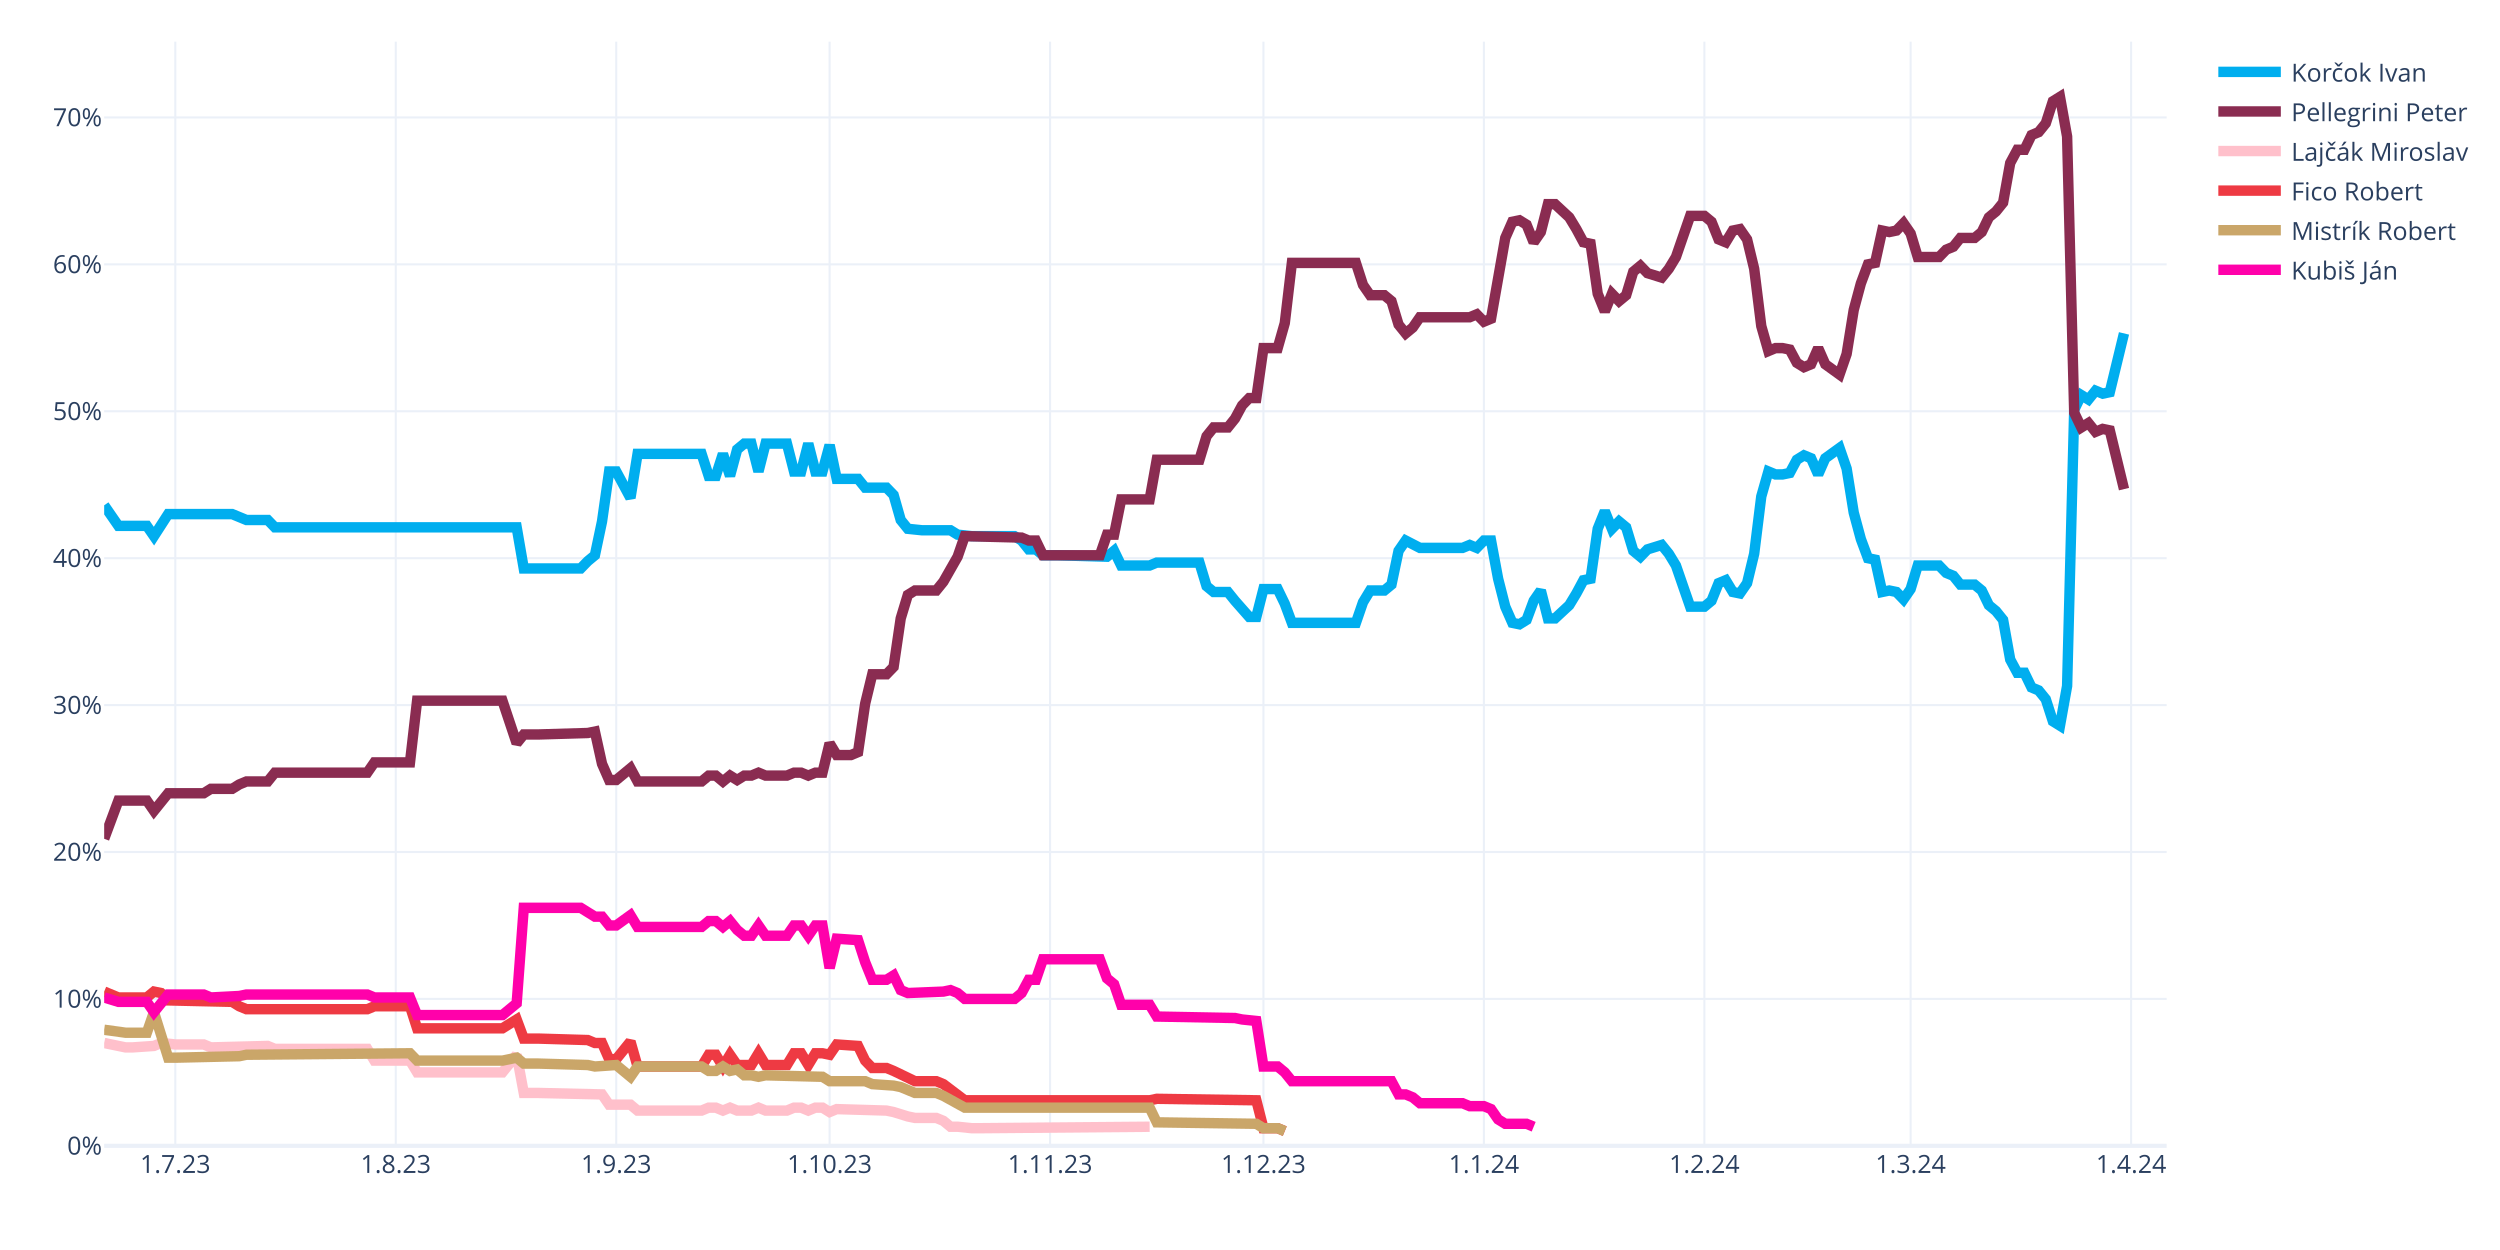
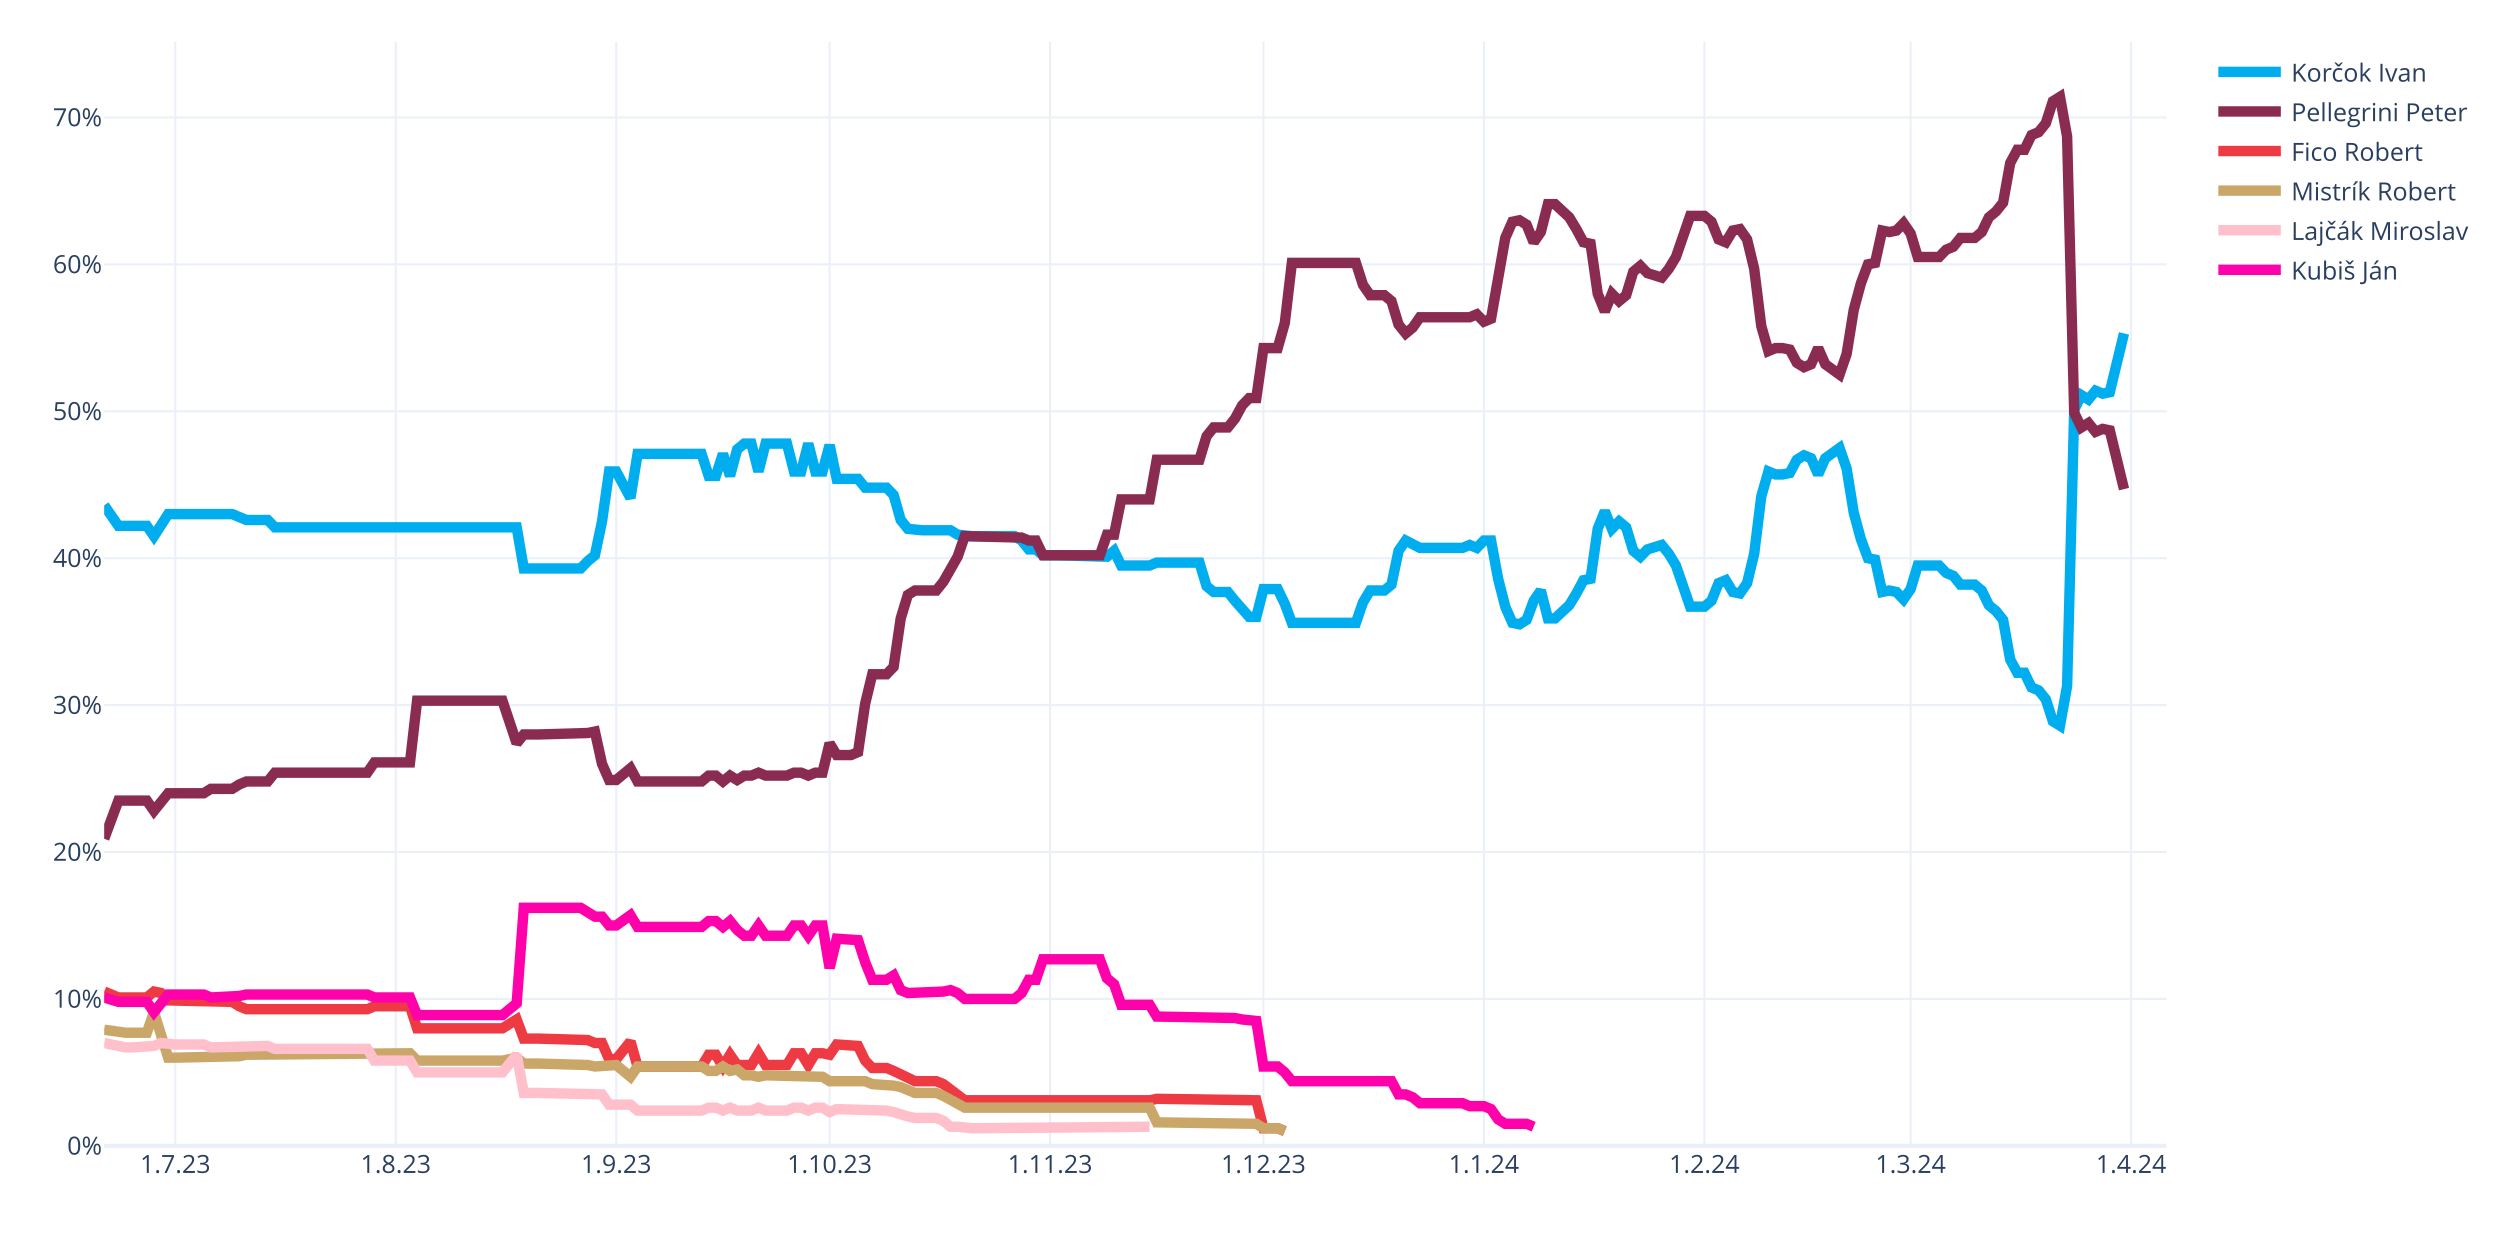
<svg xmlns="http://www.w3.org/2000/svg" class="main-svg" width="1200" height="600" style="" viewBox="0 0 1200 600">
  <rect x="0" y="0" width="1200" height="600" style="fill: rgb(255, 255, 255); fill-opacity: 1;" />
-   <defs id="defs-734f79">
+   <defs id="defs-ab526c">
    <g class="clips">
-       <clipPath id="clip734f79xyplot" class="plotclip">
+       <clipPath id="clipab526cxyplot" class="plotclip">
        <rect width="990" height="530" />
      </clipPath>
-       <clipPath class="axesclip" id="clip734f79x">
+       <clipPath class="axesclip" id="clipab526cx">
        <rect x="50" y="0" width="990" height="600" />
      </clipPath>
-       <clipPath class="axesclip" id="clip734f79y">
+       <clipPath class="axesclip" id="clipab526cy">
        <rect x="0" y="20" width="1200" height="530" />
      </clipPath>
-       <clipPath class="axesclip" id="clip734f79xy">
+       <clipPath class="axesclip" id="clipab526cxy">
        <rect x="50" y="20" width="990" height="530" />
      </clipPath>
    </g>
    <g class="gradients" />
    <g class="patterns" />
  </defs>
  <g class="bglayer" />
  <g class="layer-below">
    <g class="imagelayer" />
    <g class="shapelayer" />
  </g>
  <g class="cartesianlayer">
    <g class="subplot xy">
      <g class="layer-subplot">
        <g class="shapelayer" />
        <g class="imagelayer" />
      </g>
      <g class="minor-gridlayer">
        <g class="x" />
        <g class="y" />
      </g>
      <g class="gridlayer">
        <g class="x">
          <path class="xgrid crisp" transform="translate(84.14,0)" d="M0,20v530" style="stroke: rgb(235, 240, 248); stroke-opacity: 1; stroke-width: 1px;" />
          <path class="xgrid crisp" transform="translate(189.97,0)" d="M0,20v530" style="stroke: rgb(235, 240, 248); stroke-opacity: 1; stroke-width: 1px;" />
          <path class="xgrid crisp" transform="translate(295.79,0)" d="M0,20v530" style="stroke: rgb(235, 240, 248); stroke-opacity: 1; stroke-width: 1px;" />
          <path class="xgrid crisp" transform="translate(398.21,0)" d="M0,20v530" style="stroke: rgb(235, 240, 248); stroke-opacity: 1; stroke-width: 1px;" />
          <path class="xgrid crisp" transform="translate(504.03,0)" d="M0,20v530" style="stroke: rgb(235, 240, 248); stroke-opacity: 1; stroke-width: 1px;" />
          <path class="xgrid crisp" transform="translate(606.45,0)" d="M0,20v530" style="stroke: rgb(235, 240, 248); stroke-opacity: 1; stroke-width: 1px;" />
          <path class="xgrid crisp" transform="translate(712.28,0)" d="M0,20v530" style="stroke: rgb(235, 240, 248); stroke-opacity: 1; stroke-width: 1px;" />
          <path class="xgrid crisp" transform="translate(818.1,0)" d="M0,20v530" style="stroke: rgb(235, 240, 248); stroke-opacity: 1; stroke-width: 1px;" />
          <path class="xgrid crisp" transform="translate(917.1,0)" d="M0,20v530" style="stroke: rgb(235, 240, 248); stroke-opacity: 1; stroke-width: 1px;" />
          <path class="xgrid crisp" transform="translate(1022.93,0)" d="M0,20v530" style="stroke: rgb(235, 240, 248); stroke-opacity: 1; stroke-width: 1px;" />
        </g>
        <g class="y">
          <path class="ygrid crisp" transform="translate(0,479.48)" d="M50,0h990" style="stroke: rgb(235, 240, 248); stroke-opacity: 1; stroke-width: 1px;" />
          <path class="ygrid crisp" transform="translate(0,408.96)" d="M50,0h990" style="stroke: rgb(235, 240, 248); stroke-opacity: 1; stroke-width: 1px;" />
          <path class="ygrid crisp" transform="translate(0,338.45)" d="M50,0h990" style="stroke: rgb(235, 240, 248); stroke-opacity: 1; stroke-width: 1px;" />
          <path class="ygrid crisp" transform="translate(0,267.93)" d="M50,0h990" style="stroke: rgb(235, 240, 248); stroke-opacity: 1; stroke-width: 1px;" />
          <path class="ygrid crisp" transform="translate(0,197.41)" d="M50,0h990" style="stroke: rgb(235, 240, 248); stroke-opacity: 1; stroke-width: 1px;" />
          <path class="ygrid crisp" transform="translate(0,126.89)" d="M50,0h990" style="stroke: rgb(235, 240, 248); stroke-opacity: 1; stroke-width: 1px;" />
          <path class="ygrid crisp" transform="translate(0,56.37)" d="M50,0h990" style="stroke: rgb(235, 240, 248); stroke-opacity: 1; stroke-width: 1px;" />
        </g>
      </g>
      <g class="zerolinelayer">
        <path class="yzl zl crisp" transform="translate(0,550)" d="M50,0h990" style="stroke: rgb(235, 240, 248); stroke-opacity: 1; stroke-width: 2px;" />
      </g>
      <g class="layer-between">
        <g class="shapelayer" />
        <g class="imagelayer" />
      </g>
      <path class="xlines-below" />
      <path class="ylines-below" />
      <g class="overlines-below" />
      <g class="xaxislayer-below" />
      <g class="yaxislayer-below" />
      <g class="overaxes-below" />
      <g class="overplot">
-         <g class="xy" transform="translate(50,20)" clip-path="url(#clip734f79xyplot)">
+         <g class="xy" transform="translate(50,20)" clip-path="url(#clipab526cxyplot)">
          <g class="scatterlayer mlayer">
-             <g class="trace scatter trace1ffdd5" style="stroke-miterlimit: 2; opacity: 1;">
+             <g class="trace scatter tracef33adb" style="stroke-miterlimit: 2; opacity: 1;">
              <g class="fills" />
              <g class="errorbars" />
              <g class="lines">
                <path class="js-line" d="M0,222.54L6.83,232.41L10.24,232.41L20.48,232.41L23.9,237.35L30.72,226.77L34.14,226.77L61.45,226.77L64.86,228.18L68.28,229.59L71.69,229.59L78.52,229.59L81.93,233.12L198,233.12L201.41,252.86L228.72,252.86L232.14,249.34L235.55,246.52L238.97,230.3L242.38,206.32L245.79,206.32L252.62,219.01L256.03,197.86L286.76,197.86L290.17,208.44L293.59,208.44L297,197.86L300.41,208.44L303.83,195.74L307.24,192.92L310.66,192.92L314.07,206.32L317.48,192.92L327.72,192.92L331.14,206.32L334.55,206.32L337.97,192.92L341.38,206.32L344.79,206.32L348.21,193.63L351.62,209.85L361.86,209.85L365.28,214.08L375.52,214.08L378.93,217.6L382.34,229.59L385.76,233.82L392.59,234.53L396,234.53L406.24,234.53L409.66,236.64L416.48,237.35L419.9,237.35L436.97,237.35L440.38,239.46L443.79,243.7L447.21,243.7L450.62,246.52L457.45,246.52L481.34,247.22L484.76,244.4L488.17,251.45L491.59,251.45L501.83,251.45L505.24,250.04L525.72,250.04L529.14,261.33L532.55,264.15L535.97,264.15L539.38,264.15L542.79,268.38L549.62,276.13L553.03,276.13L556.45,262.74L559.86,262.74L563.28,262.74L566.69,269.79L570.1,278.96L573.52,278.96L600.83,278.96L604.24,269.08L607.66,263.44L611.07,263.44L614.48,263.44L617.9,260.62L621.31,244.4L624.72,239.46L631.55,242.99L634.97,242.99L652.03,242.99L655.45,241.58L658.86,242.99L662.28,239.46L665.69,239.46L669.1,257.8L672.52,271.2L675.93,278.96L679.34,279.66L682.76,277.54L686.17,268.38L689.59,263.44L693,276.84L696.41,276.84L703.24,270.49L706.66,264.85L710.07,258.5L713.48,257.8L716.9,233.82L720.31,225.36L723.72,233.82L727.14,230.3L730.55,233.12L733.97,244.4L737.38,247.22L740.79,243.7L747.62,241.58L751.03,245.81L754.45,251.45L757.86,261.33L761.28,271.2L764.69,271.2L768.1,271.2L771.52,268.38L774.93,259.92L778.34,258.5L781.76,264.15L785.17,264.85L788.59,259.92L792,245.81L795.41,218.31L798.83,206.32L802.24,207.73L805.66,207.73L809.07,207.03L812.48,200.68L815.9,198.56L819.31,199.97L822.72,207.73L826.14,199.97L832.97,195.04L836.38,204.91L839.79,226.07L843.21,238.76L846.62,247.93L850.03,248.63L853.45,264.15L856.86,263.44L860.28,264.15L863.69,267.67L867.1,262.74L870.52,251.45L880.76,251.45L884.17,254.98L887.59,256.39L891,260.62L897.83,260.62L901.24,263.44L904.66,270.49L908.07,273.31L911.48,277.54L914.9,296.58L918.31,302.93L921.72,302.93L925.14,309.98L928.55,311.39L931.97,315.62L935.38,326.2L938.79,328.32L942.21,309.28L945.62,176.7L949.03,169.65L952.45,171.77L955.86,167.54L959.28,168.95L962.69,168.24L969.52,140.03" style="vector-effect: none; fill: none; stroke: rgb(0, 174, 239); stroke-opacity: 1; stroke-width: 5px; opacity: 1;" />
              </g>
              <g class="points" />
              <g class="text" />
            </g>
-             <g class="trace scatter trace8e1093" style="stroke-miterlimit: 2; opacity: 1;">
+             <g class="trace scatter trace814cdc" style="stroke-miterlimit: 2; opacity: 1;">
              <g class="fills" />
              <g class="errorbars" />
              <g class="lines">
                <path class="js-line" d="M0,382.62L6.83,364.28L10.24,364.28L20.48,364.28L23.9,369.22L30.72,360.76L34.14,360.76L47.79,360.76L51.21,358.64L61.45,358.64L64.86,356.53L68.28,355.11L71.69,355.11L78.52,355.11L81.93,350.88L126.31,350.88L129.72,345.95L146.79,345.95L150.21,316.33L191.17,316.33L198,336.78L201.41,332.55L208.24,332.55L232.14,331.84L235.55,331.14L238.97,346.65L242.38,354.41L245.79,354.41L249.21,351.59L252.62,348.77L256.03,355.11L286.76,355.11L290.17,352.29L293.59,352.29L297,355.11L300.41,352.29L303.83,354.41L307.24,352.29L310.66,352.29L314.07,350.88L317.48,352.29L327.72,352.29L331.14,350.88L334.55,350.88L337.97,352.29L341.38,350.88L344.79,350.88L348.21,336.78L351.62,342.42L358.45,342.42L361.86,341.01L365.28,317.74L368.69,303.64L375.52,303.64L378.93,300.11L382.34,276.84L385.76,265.56L389.17,263.44L392.59,263.44L399.41,263.44L402.83,259.21L409.66,247.22L413.07,237.35L440.38,238.05L443.79,239.46L447.21,239.46L450.62,246.52L477.93,246.52L481.34,236.64L484.76,236.64L488.17,219.72L501.83,219.72L505.24,200.68L525.72,200.68L529.14,189.4L532.55,185.17L535.97,185.17L539.38,185.17L542.79,180.93L546.21,174.59L549.62,171.06L553.03,171.06L556.45,147.09L563.28,147.09L566.69,135.1L570.1,106.19L573.52,106.19L600.83,106.19L604.24,116.76L607.66,121.7L611.07,121.7L614.48,121.7L617.9,124.52L621.31,135.8L624.72,140.03L628.14,137.21L631.55,132.28L655.45,132.28L658.86,130.87L662.28,134.39L665.69,132.98L672.52,94.2L675.93,86.44L679.34,85.74L682.76,87.85L686.17,96.31L689.59,91.38L693,77.98L696.41,77.98L703.24,84.32L706.66,89.97L710.07,96.31L713.48,97.02L716.9,120.99L720.31,129.46L723.72,120.99L727.14,124.52L730.55,121.7L733.97,110.42L737.38,107.6L740.79,111.12L747.62,113.24L751.03,109.01L754.45,103.36L757.86,93.49L761.28,83.62L764.69,83.62L768.1,83.62L771.52,86.44L774.93,94.9L778.34,96.31L781.76,90.67L785.17,89.97L788.59,94.9L792,109.01L795.41,136.51L798.83,148.5L802.24,147.09L805.66,147.09L809.07,147.79L812.48,154.14L815.9,156.25L819.31,154.84L822.72,147.09L826.14,154.84L832.97,159.78L836.38,149.91L839.79,128.75L843.21,116.06L846.62,106.89L850.03,106.19L853.45,90.67L856.86,91.38L860.28,90.67L863.69,87.15L867.1,92.08L870.52,103.36L880.76,103.36L884.17,99.84L887.59,98.43L891,94.2L897.83,94.2L901.24,91.38L904.66,84.32L908.07,81.5L911.48,77.27L914.9,58.23L918.31,51.89L921.72,51.89L925.14,44.83L928.55,43.42L931.97,39.19L935.38,28.62L938.79,26.5L942.21,45.54L945.62,178.11L949.03,185.17L952.45,183.05L955.86,187.28L959.28,185.87L962.69,186.58L969.52,214.78" style="vector-effect: none; fill: none; stroke: rgb(138, 44, 81); stroke-opacity: 1; stroke-width: 5px; opacity: 1;" />
              </g>
              <g class="points" />
              <g class="text" />
            </g>
-             <g class="trace scatter trace78aed4" style="stroke-miterlimit: 2; opacity: 1;">
+             <g class="trace scatter trace30285d" style="stroke-miterlimit: 2; opacity: 1;">
+               <g class="fills" />
+               <g class="errorbars" />
+               <g class="lines">
+                 <path class="js-line" d="M0,455.96L6.83,458.78L10.24,458.78L20.48,458.78L23.9,455.96L27.31,456.66L30.72,460.19L61.45,460.89L64.86,463.01L68.28,464.42L71.69,464.42L126.31,464.42L129.72,463.01L146.79,463.01L150.21,473.59L191.17,473.59L198,469.35L201.41,478.52L208.24,478.52L232.14,479.23L235.55,480.64L238.97,480.64L242.38,488.39L245.79,488.39L249.21,484.16L252.62,479.93L256.03,491.92L286.76,491.92L290.17,486.28L293.59,486.28L297,491.92L300.41,486.28L303.83,491.21L310.66,491.21L314.07,485.57L317.48,491.21L320.9,491.21L327.72,491.21L331.14,485.57L334.55,485.57L337.97,491.21L341.38,485.57L344.79,485.57L348.21,486.28L351.62,481.34L361.86,482.05L365.28,489.1L368.69,492.63L372.1,492.63L375.52,492.63L378.93,494.04L389.17,498.97L392.59,498.97L399.41,498.97L402.83,500.38L413.07,508.14L416.48,508.14L501.83,508.14L505.24,507.43L553.03,508.14L556.45,521.54L563.28,521.54L566.69,522.95" style="vector-effect: none; fill: none; stroke: rgb(238, 58, 67); stroke-opacity: 1; stroke-width: 5px; opacity: 1;" />
+               </g>
+               <g class="points" />
+               <g class="text" />
+             </g>
+             <g class="trace scatter trace041806" style="stroke-miterlimit: 2; opacity: 1;">
+               <g class="fills" />
+               <g class="errorbars" />
+               <g class="lines">
+                 <path class="js-line" d="M0,474.29L10.24,475.7L13.66,475.7L20.48,475.7L23.9,465.83L30.72,487.69L34.14,487.69L64.86,486.98L68.28,486.28L146.79,485.57L150.21,489.1L191.17,489.1L198,487.69L201.41,490.51L208.24,490.51L232.14,491.21L235.55,491.92L245.79,491.21L249.21,494.04L252.62,496.86L256.03,491.92L286.76,491.92L290.17,494.04L293.59,494.04L297,491.92L300.41,494.04L303.83,493.33L307.24,496.15L310.66,496.15L314.07,496.86L317.48,496.15L344.79,496.86L348.21,498.97L365.28,498.97L368.69,500.38L378.93,501.09L382.34,501.79L389.17,504.61L392.59,504.61L399.41,504.61L402.83,506.02L413.07,511.67L416.48,511.67L501.83,511.67L505.24,518.72L553.03,519.42L556.45,521.54L563.28,521.54L566.69,522.95" style="vector-effect: none; fill: none; stroke: rgb(202, 166, 105); stroke-opacity: 1; stroke-width: 5px; opacity: 1;" />
+               </g>
+               <g class="points" />
+               <g class="text" />
+             </g>
+             <g class="trace scatter trace77428d" style="stroke-miterlimit: 2; opacity: 1;">
              <g class="fills" />
              <g class="errorbars" />
              <g class="lines">
                <path class="js-line" d="M0,480.64L10.24,482.75L13.66,482.75L23.9,482.05L27.31,480.64L34.14,481.34L37.55,481.34L47.79,481.34L51.21,482.75L78.52,482.05L81.93,483.46L126.31,483.46L129.72,489.1L146.79,489.1L150.21,494.74L191.17,494.74L198,486.28L201.41,504.61L208.24,504.61L238.97,505.32L242.38,510.25L252.62,510.25L256.03,513.08L286.76,513.08L290.17,511.67L293.59,511.67L297,513.08L300.41,511.67L303.83,513.08L310.66,513.08L314.07,511.67L317.48,513.08L320.9,513.08L327.72,513.08L331.14,511.67L334.55,511.67L337.97,513.08L341.38,511.67L344.79,511.67L348.21,513.78L351.62,512.37L375.52,513.08L378.93,513.78L385.76,515.9L389.17,516.6L399.41,516.6L402.83,518.01L406.24,520.83L409.66,520.83L416.48,521.54L419.9,521.54L501.83,520.83" style="vector-effect: none; fill: none; stroke: rgb(255, 192, 203); stroke-opacity: 1; stroke-width: 5px; opacity: 1;" />
              </g>
              <g class="points" />
              <g class="text" />
            </g>
-             <g class="trace scatter trace3a2fa6" style="stroke-miterlimit: 2; opacity: 1;">
-               <g class="fills" />
-               <g class="errorbars" />
-               <g class="lines">
-                 <path class="js-line" d="M0,455.96L6.83,458.78L10.24,458.78L20.48,458.78L23.9,455.96L27.31,456.66L30.72,460.19L61.45,460.89L64.86,463.01L68.28,464.42L71.69,464.42L126.31,464.42L129.72,463.01L146.79,463.01L150.21,473.59L191.17,473.59L198,469.35L201.41,478.52L208.24,478.52L232.14,479.23L235.55,480.64L238.97,480.64L242.38,488.39L245.79,488.39L249.21,484.16L252.62,479.93L256.03,491.92L286.76,491.92L290.17,486.28L293.59,486.28L297,491.92L300.41,486.28L303.83,491.21L310.66,491.21L314.07,485.57L317.48,491.21L320.9,491.21L327.72,491.21L331.14,485.57L334.55,485.57L337.97,491.21L341.38,485.57L344.79,485.57L348.21,486.28L351.62,481.34L361.86,482.05L365.28,489.1L368.69,492.63L372.1,492.63L375.52,492.63L378.93,494.04L389.17,498.97L392.59,498.97L399.41,498.97L402.83,500.38L413.07,508.14L416.48,508.14L501.83,508.14L505.24,507.43L553.03,508.14L556.45,521.54L563.28,521.54L566.69,522.95" style="vector-effect: none; fill: none; stroke: rgb(238, 58, 67); stroke-opacity: 1; stroke-width: 5px; opacity: 1;" />
-               </g>
-               <g class="points" />
-               <g class="text" />
-             </g>
-             <g class="trace scatter trace2a706d" style="stroke-miterlimit: 2; opacity: 1;">
-               <g class="fills" />
-               <g class="errorbars" />
-               <g class="lines">
-                 <path class="js-line" d="M0,474.29L10.24,475.7L13.66,475.7L20.48,475.7L23.9,465.83L30.72,487.69L34.14,487.69L64.86,486.98L68.28,486.28L146.79,485.57L150.21,489.1L191.17,489.1L198,487.69L201.41,490.51L208.24,490.51L232.14,491.21L235.55,491.92L245.79,491.21L249.21,494.04L252.62,496.86L256.03,491.92L286.76,491.92L290.17,494.04L293.59,494.04L297,491.92L300.41,494.04L303.83,493.33L307.24,496.15L310.66,496.15L314.07,496.86L317.48,496.15L344.79,496.86L348.21,498.97L365.28,498.97L368.69,500.38L378.93,501.09L382.34,501.79L389.17,504.61L392.59,504.61L399.41,504.61L402.83,506.02L413.07,511.67L416.48,511.67L501.83,511.67L505.24,518.72L553.03,519.42L556.45,521.54L563.28,521.54L566.69,522.95" style="vector-effect: none; fill: none; stroke: rgb(202, 166, 105); stroke-opacity: 1; stroke-width: 5px; opacity: 1;" />
-               </g>
-               <g class="points" />
-               <g class="text" />
-             </g>
-             <g class="trace scatter trace98ff38" style="stroke-miterlimit: 2; opacity: 1;">
+             <g class="trace scatter trace5637b6" style="stroke-miterlimit: 2; opacity: 1;">
              <g class="fills" />
              <g class="errorbars" />
              <g class="lines">
                <path class="js-line" d="M0,458.78L6.83,460.89L10.24,460.89L20.48,460.89L23.9,465.83L30.72,457.37L34.14,457.37L47.79,457.37L51.21,458.78L64.86,458.07L68.28,457.37L126.31,457.37L129.72,458.78L146.79,458.78L150.21,467.24L191.17,467.24L198,461.6L201.41,415.76L208.24,415.76L228.72,415.76L232.14,417.88L235.55,419.99L238.97,419.99L242.38,424.22L245.79,424.22L252.62,419.29L256.03,424.93L286.76,424.93L290.17,422.11L293.59,422.11L297,424.93L300.41,422.11L303.83,426.34L307.24,429.16L310.66,429.16L314.07,424.22L317.48,429.16L327.72,429.16L331.14,424.22L334.55,424.22L337.97,429.16L341.38,424.22L344.79,424.22L348.21,444.67L351.62,430.57L361.86,431.27L365.28,441.85L368.69,450.31L372.1,450.31L375.52,450.31L378.93,448.2L382.34,455.25L385.76,456.66L402.83,455.96L406.24,455.25L409.66,456.66L413.07,459.48L436.97,459.48L440.38,456.66L443.79,450.31L447.21,450.31L450.62,440.44L457.45,440.44L477.93,440.44L481.34,449.61L484.76,452.43L488.17,462.3L501.83,462.3L505.24,467.94L542.79,468.65L546.21,469.35L553.03,470.06L556.45,491.92L563.28,491.92L566.69,494.74L570.1,498.97L573.52,498.97L617.9,498.97L621.31,505.32L624.72,505.32L628.14,506.73L631.55,509.55L634.97,509.55L652.03,509.55L655.45,510.96L662.28,510.96L665.69,512.37L669.1,517.31L672.52,519.42L682.76,519.42L686.17,520.83" style="vector-effect: none; fill: none; stroke: rgb(255, 1, 170); stroke-opacity: 1; stroke-width: 5px; opacity: 1;" />
              </g>
              <g class="points" />
              <g class="text" />
            </g>
          </g>
        </g>
      </g>
      <path class="xlines-above crisp" d="M0,0" style="fill: none;" />
      <path class="ylines-above crisp" d="M0,0" style="fill: none;" />
      <g class="overlines-above" />
      <g class="xaxislayer-above">
        <g class="xtick">
          <text text-anchor="middle" x="0" y="563" transform="translate(84.14,0)" style="font-family: 'Open Sans', verdana, arial, sans-serif; font-size: 12px; fill: rgb(42, 63, 95); fill-opacity: 1; white-space: pre; opacity: 1;">1.7.23</text>
        </g>
        <g class="xtick">
          <text text-anchor="middle" x="0" y="563" style="font-family: 'Open Sans', verdana, arial, sans-serif; font-size: 12px; fill: rgb(42, 63, 95); fill-opacity: 1; white-space: pre; opacity: 1;" transform="translate(189.97,0)">1.8.23</text>
        </g>
        <g class="xtick">
          <text text-anchor="middle" x="0" y="563" style="font-family: 'Open Sans', verdana, arial, sans-serif; font-size: 12px; fill: rgb(42, 63, 95); fill-opacity: 1; white-space: pre; opacity: 1;" transform="translate(295.79,0)">1.9.23</text>
        </g>
        <g class="xtick">
          <text text-anchor="middle" x="0" y="563" style="font-family: 'Open Sans', verdana, arial, sans-serif; font-size: 12px; fill: rgb(42, 63, 95); fill-opacity: 1; white-space: pre; opacity: 1;" transform="translate(398.21,0)">1.10.23</text>
        </g>
        <g class="xtick">
          <text text-anchor="middle" x="0" y="563" style="font-family: 'Open Sans', verdana, arial, sans-serif; font-size: 12px; fill: rgb(42, 63, 95); fill-opacity: 1; white-space: pre; opacity: 1;" transform="translate(504.03,0)">1.11.23</text>
        </g>
        <g class="xtick">
          <text text-anchor="middle" x="0" y="563" style="font-family: 'Open Sans', verdana, arial, sans-serif; font-size: 12px; fill: rgb(42, 63, 95); fill-opacity: 1; white-space: pre; opacity: 1;" transform="translate(606.45,0)">1.12.23</text>
        </g>
        <g class="xtick">
          <text text-anchor="middle" x="0" y="563" style="font-family: 'Open Sans', verdana, arial, sans-serif; font-size: 12px; fill: rgb(42, 63, 95); fill-opacity: 1; white-space: pre; opacity: 1;" transform="translate(712.28,0)">1.1.24</text>
        </g>
        <g class="xtick">
          <text text-anchor="middle" x="0" y="563" style="font-family: 'Open Sans', verdana, arial, sans-serif; font-size: 12px; fill: rgb(42, 63, 95); fill-opacity: 1; white-space: pre; opacity: 1;" transform="translate(818.1,0)">1.2.24</text>
        </g>
        <g class="xtick">
          <text text-anchor="middle" x="0" y="563" style="font-family: 'Open Sans', verdana, arial, sans-serif; font-size: 12px; fill: rgb(42, 63, 95); fill-opacity: 1; white-space: pre; opacity: 1;" transform="translate(917.1,0)">1.3.24</text>
        </g>
        <g class="xtick">
          <text text-anchor="middle" x="0" y="563" style="font-family: 'Open Sans', verdana, arial, sans-serif; font-size: 12px; fill: rgb(42, 63, 95); fill-opacity: 1; white-space: pre; opacity: 1;" transform="translate(1022.93,0)">1.4.24</text>
        </g>
      </g>
      <g class="yaxislayer-above">
        <g class="ytick">
          <text text-anchor="end" x="49" y="4.2" transform="translate(0,550)" style="font-family: 'Open Sans', verdana, arial, sans-serif; font-size: 12px; fill: rgb(42, 63, 95); fill-opacity: 1; white-space: pre; opacity: 1;">0%</text>
        </g>
        <g class="ytick">
          <text text-anchor="end" x="49" y="4.2" style="font-family: 'Open Sans', verdana, arial, sans-serif; font-size: 12px; fill: rgb(42, 63, 95); fill-opacity: 1; white-space: pre; opacity: 1;" transform="translate(0,479.48)">10%</text>
        </g>
        <g class="ytick">
          <text text-anchor="end" x="49" y="4.2" style="font-family: 'Open Sans', verdana, arial, sans-serif; font-size: 12px; fill: rgb(42, 63, 95); fill-opacity: 1; white-space: pre; opacity: 1;" transform="translate(0,408.96)">20%</text>
        </g>
        <g class="ytick">
          <text text-anchor="end" x="49" y="4.2" style="font-family: 'Open Sans', verdana, arial, sans-serif; font-size: 12px; fill: rgb(42, 63, 95); fill-opacity: 1; white-space: pre; opacity: 1;" transform="translate(0,338.45)">30%</text>
        </g>
        <g class="ytick">
          <text text-anchor="end" x="49" y="4.2" style="font-family: 'Open Sans', verdana, arial, sans-serif; font-size: 12px; fill: rgb(42, 63, 95); fill-opacity: 1; white-space: pre; opacity: 1;" transform="translate(0,267.93)">40%</text>
        </g>
        <g class="ytick">
          <text text-anchor="end" x="49" y="4.2" style="font-family: 'Open Sans', verdana, arial, sans-serif; font-size: 12px; fill: rgb(42, 63, 95); fill-opacity: 1; white-space: pre; opacity: 1;" transform="translate(0,197.41)">50%</text>
        </g>
        <g class="ytick">
          <text text-anchor="end" x="49" y="4.2" style="font-family: 'Open Sans', verdana, arial, sans-serif; font-size: 12px; fill: rgb(42, 63, 95); fill-opacity: 1; white-space: pre; opacity: 1;" transform="translate(0,126.89)">60%</text>
        </g>
        <g class="ytick">
          <text text-anchor="end" x="49" y="4.2" style="font-family: 'Open Sans', verdana, arial, sans-serif; font-size: 12px; fill: rgb(42, 63, 95); fill-opacity: 1; white-space: pre; opacity: 1;" transform="translate(0,56.37)">70%</text>
        </g>
      </g>
      <g class="overaxes-above" />
    </g>
  </g>
  <g class="polarlayer" />
  <g class="smithlayer" />
  <g class="ternarylayer" />
  <g class="geolayer" />
  <g class="funnelarealayer" />
  <g class="pielayer" />
  <g class="iciclelayer" />
  <g class="treemaplayer" />
  <g class="sunburstlayer" />
  <g class="glimages" />
-   <defs id="topdefs-734f79">
+   <defs id="topdefs-ab526c">
    <g class="clips" />
-     <clipPath id="legend734f79">
+     <clipPath id="legendab526c">
      <rect width="128" height="124" x="0" y="0" />
    </clipPath>
  </defs>
  <g class="layer-above">
    <g class="imagelayer" />
    <g class="shapelayer" />
  </g>
  <g class="infolayer">
    <g class="legend" pointer-events="all" transform="translate(1059.8,20)">
      <rect class="bg" shape-rendering="crispEdges" style="stroke: rgb(68, 68, 68); stroke-opacity: 1; fill: rgb(255, 255, 255); fill-opacity: 1; stroke-width: 0px;" width="128" height="124" x="0" y="0" />
-       <g class="scrollbox" transform="" clip-path="url(#legend734f79)">
+       <g class="scrollbox" transform="" clip-path="url(#legendab526c)">
        <g class="groups">
          <g class="traces" transform="translate(0,14.5)" style="opacity: 1;">
            <text class="legendtext" text-anchor="start" x="40" y="4.68" style="font-family: 'Open Sans', verdana, arial, sans-serif; font-size: 12px; fill: rgb(42, 63, 95); fill-opacity: 1; white-space: pre;">Korčok Ivan</text>
            <g class="layers" style="opacity: 1;">
              <g class="legendfill" />
              <g class="legendlines">
                <path class="js-line" d="M5,0h30" style="fill: none; stroke: rgb(0, 174, 239); stroke-opacity: 1; stroke-width: 5px;" />
              </g>
              <g class="legendsymbols">
                <g class="legendpoints" />
              </g>
            </g>
            <rect class="legendtoggle" x="0" y="-9.5" width="122.703" height="19" style="fill: rgb(0, 0, 0); fill-opacity: 0;" />
          </g>
          <g class="traces" transform="translate(0,33.5)" style="opacity: 1;">
            <text class="legendtext" text-anchor="start" x="40" y="4.68" style="font-family: 'Open Sans', verdana, arial, sans-serif; font-size: 12px; fill: rgb(42, 63, 95); fill-opacity: 1; white-space: pre;">Pellegrini Peter</text>
            <g class="layers" style="opacity: 1;">
              <g class="legendfill" />
              <g class="legendlines">
                <path class="js-line" d="M5,0h30" style="fill: none; stroke: rgb(138, 44, 81); stroke-opacity: 1; stroke-width: 5px;" />
              </g>
              <g class="legendsymbols">
                <g class="legendpoints" />
              </g>
            </g>
            <rect class="legendtoggle" x="0" y="-9.5" width="122.703" height="19" style="fill: rgb(0, 0, 0); fill-opacity: 0;" />
          </g>
          <g class="traces" transform="translate(0,52.5)" style="opacity: 1;">
+             <text class="legendtext" text-anchor="start" x="40" y="4.68" style="font-family: 'Open Sans', verdana, arial, sans-serif; font-size: 12px; fill: rgb(42, 63, 95); fill-opacity: 1; white-space: pre;">Fico Robert</text>
+             <g class="layers" style="opacity: 1;">
+               <g class="legendfill" />
+               <g class="legendlines">
+                 <path class="js-line" d="M5,0h30" style="fill: none; stroke: rgb(238, 58, 67); stroke-opacity: 1; stroke-width: 5px;" />
+               </g>
+               <g class="legendsymbols">
+                 <g class="legendpoints" />
+               </g>
+             </g>
+             <rect class="legendtoggle" x="0" y="-9.5" width="122.703" height="19" style="fill: rgb(0, 0, 0); fill-opacity: 0;" />
+           </g>
+           <g class="traces" transform="translate(0,71.5)" style="opacity: 1;">
+             <text class="legendtext" text-anchor="start" x="40" y="4.68" style="font-family: 'Open Sans', verdana, arial, sans-serif; font-size: 12px; fill: rgb(42, 63, 95); fill-opacity: 1; white-space: pre;">Mistrík Robert</text>
+             <g class="layers" style="opacity: 1;">
+               <g class="legendfill" />
+               <g class="legendlines">
+                 <path class="js-line" d="M5,0h30" style="fill: none; stroke: rgb(202, 166, 105); stroke-opacity: 1; stroke-width: 5px;" />
+               </g>
+               <g class="legendsymbols">
+                 <g class="legendpoints" />
+               </g>
+             </g>
+             <rect class="legendtoggle" x="0" y="-9.5" width="122.703" height="19" style="fill: rgb(0, 0, 0); fill-opacity: 0;" />
+           </g>
+           <g class="traces" transform="translate(0,90.5)" style="opacity: 1;">
            <text class="legendtext" text-anchor="start" x="40" y="4.68" style="font-family: 'Open Sans', verdana, arial, sans-serif; font-size: 12px; fill: rgb(42, 63, 95); fill-opacity: 1; white-space: pre;">Lajčák Miroslav</text>
            <g class="layers" style="opacity: 1;">
              <g class="legendfill" />
              <g class="legendlines">
                <path class="js-line" d="M5,0h30" style="fill: none; stroke: rgb(255, 192, 203); stroke-opacity: 1; stroke-width: 5px;" />
-               </g>
-               <g class="legendsymbols">
-                 <g class="legendpoints" />
-               </g>
-             </g>
-             <rect class="legendtoggle" x="0" y="-9.5" width="122.703" height="19" style="fill: rgb(0, 0, 0); fill-opacity: 0;" />
-           </g>
-           <g class="traces" transform="translate(0,71.5)" style="opacity: 1;">
-             <text class="legendtext" text-anchor="start" x="40" y="4.68" style="font-family: 'Open Sans', verdana, arial, sans-serif; font-size: 12px; fill: rgb(42, 63, 95); fill-opacity: 1; white-space: pre;">Fico Robert</text>
-             <g class="layers" style="opacity: 1;">
-               <g class="legendfill" />
-               <g class="legendlines">
-                 <path class="js-line" d="M5,0h30" style="fill: none; stroke: rgb(238, 58, 67); stroke-opacity: 1; stroke-width: 5px;" />
-               </g>
-               <g class="legendsymbols">
-                 <g class="legendpoints" />
-               </g>
-             </g>
-             <rect class="legendtoggle" x="0" y="-9.5" width="122.703" height="19" style="fill: rgb(0, 0, 0); fill-opacity: 0;" />
-           </g>
-           <g class="traces" transform="translate(0,90.5)" style="opacity: 1;">
-             <text class="legendtext" text-anchor="start" x="40" y="4.68" style="font-family: 'Open Sans', verdana, arial, sans-serif; font-size: 12px; fill: rgb(42, 63, 95); fill-opacity: 1; white-space: pre;">Mistrík Robert</text>
-             <g class="layers" style="opacity: 1;">
-               <g class="legendfill" />
-               <g class="legendlines">
-                 <path class="js-line" d="M5,0h30" style="fill: none; stroke: rgb(202, 166, 105); stroke-opacity: 1; stroke-width: 5px;" />
              </g>
              <g class="legendsymbols">
                <g class="legendpoints" />
              </g>
            </g>
            <rect class="legendtoggle" x="0" y="-9.5" width="122.703" height="19" style="fill: rgb(0, 0, 0); fill-opacity: 0;" />
          </g>
          <g class="traces" transform="translate(0,109.5)" style="opacity: 1;">
            <text class="legendtext" text-anchor="start" x="40" y="4.68" style="font-family: 'Open Sans', verdana, arial, sans-serif; font-size: 12px; fill: rgb(42, 63, 95); fill-opacity: 1; white-space: pre;">Kubiš Ján</text>
            <g class="layers" style="opacity: 1;">
              <g class="legendfill" />
              <g class="legendlines">
                <path class="js-line" d="M5,0h30" style="fill: none; stroke: rgb(255, 1, 170); stroke-opacity: 1; stroke-width: 5px;" />
              </g>
              <g class="legendsymbols">
                <g class="legendpoints" />
              </g>
            </g>
            <rect class="legendtoggle" x="0" y="-9.5" width="122.703" height="19" style="fill: rgb(0, 0, 0); fill-opacity: 0;" />
          </g>
        </g>
      </g>
      <rect class="scrollbar" rx="20" ry="3" width="0" height="0" style="fill: rgb(128, 139, 164); fill-opacity: 1;" x="0" y="0" />
    </g>
    <g class="g-gtitle" />
    <g class="g-xtitle" />
    <g class="g-ytitle" />
  </g>
</svg>
